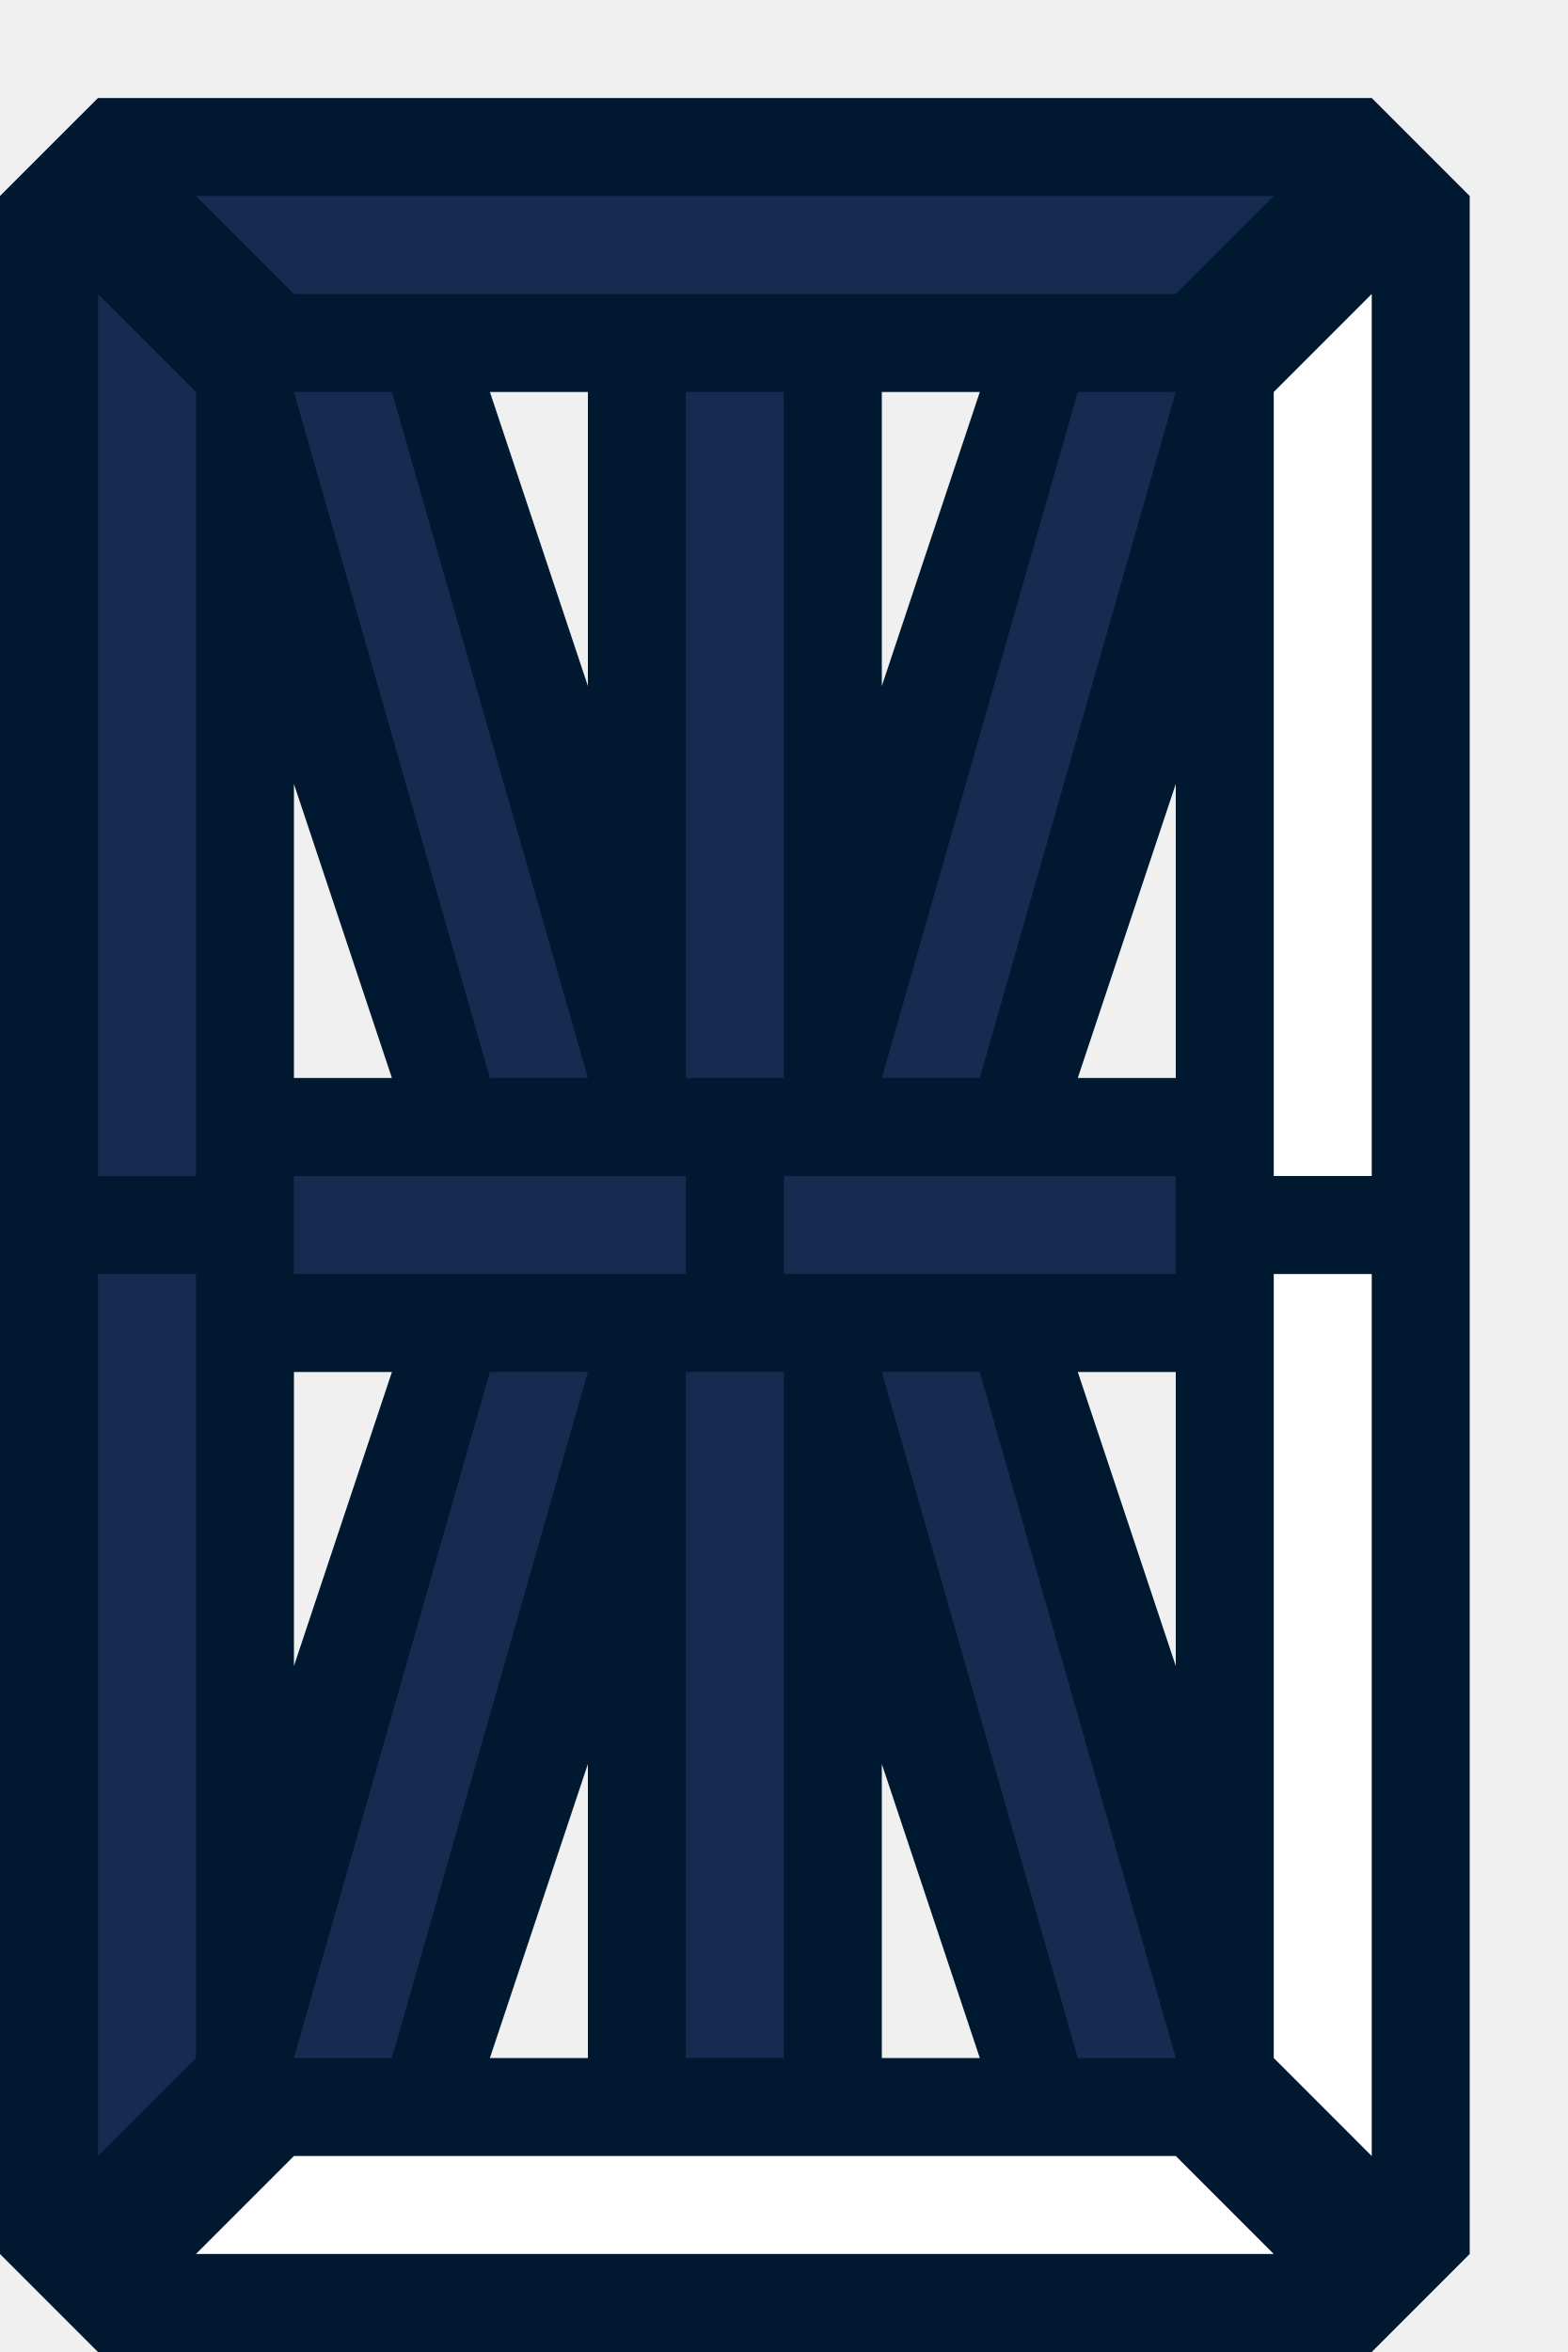
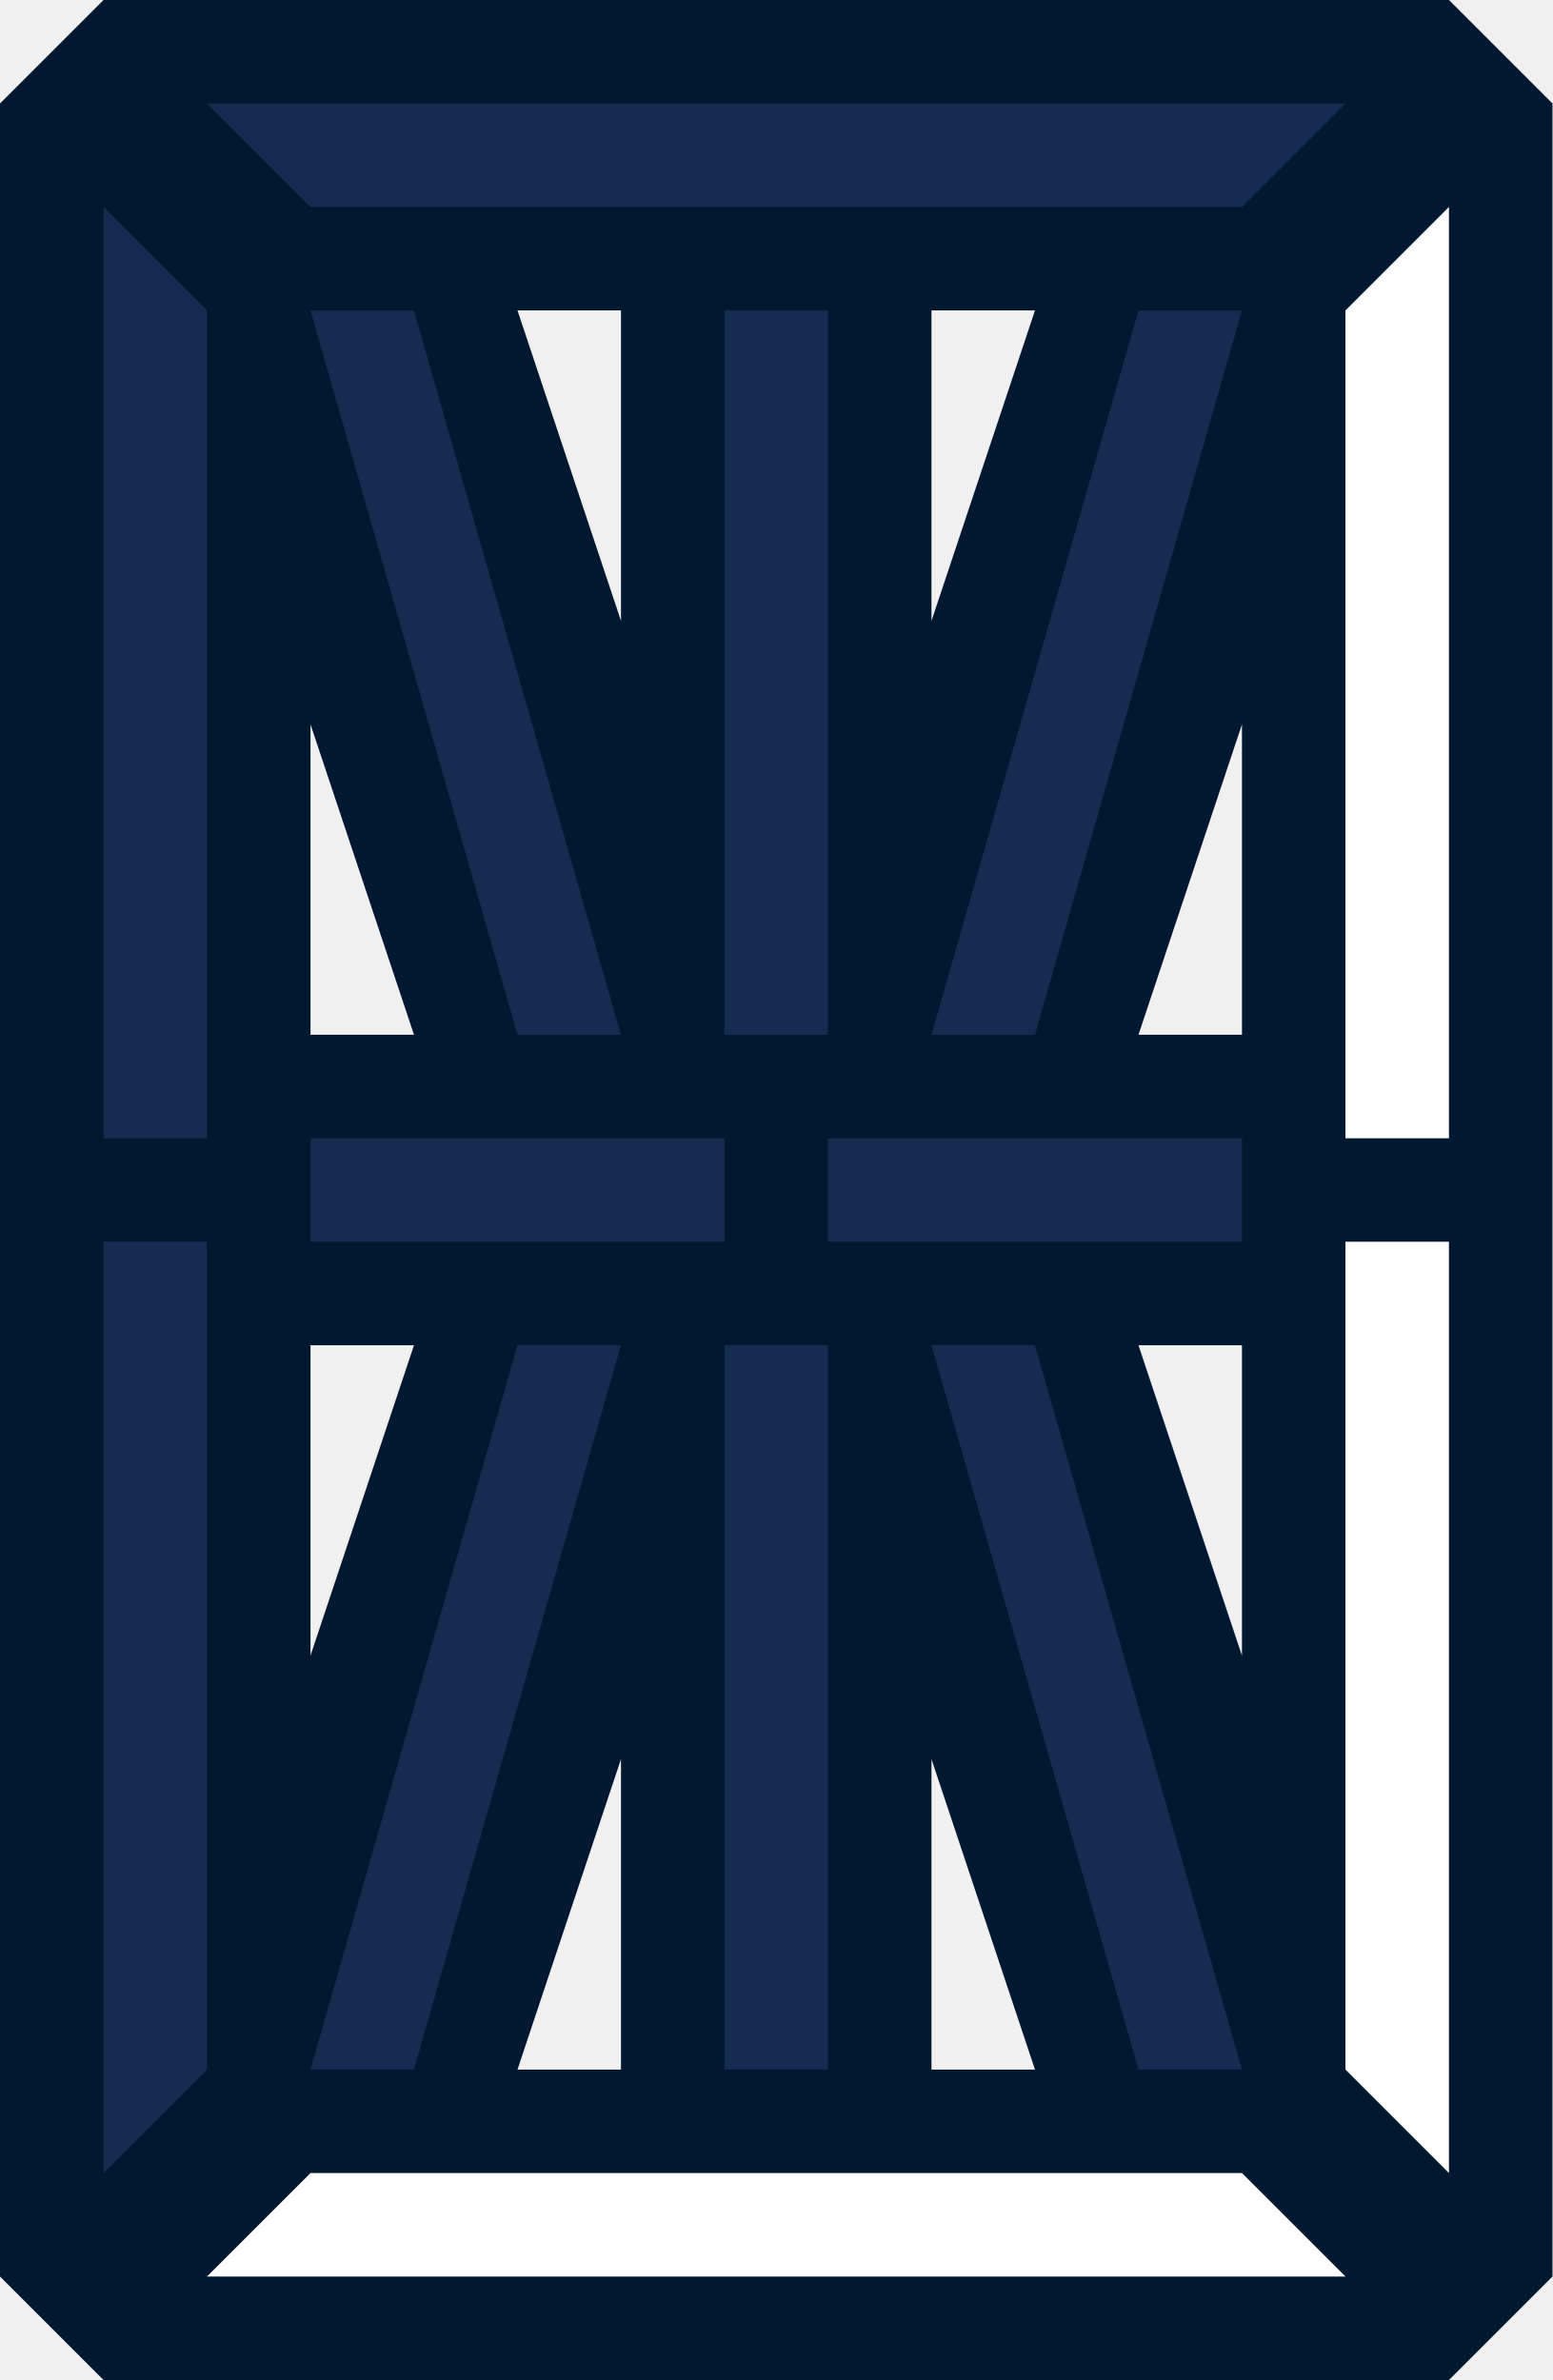
- <svg xmlns="http://www.w3.org/2000/svg" width="16" height="24" viewBox="0 0 16 24" version="1.1" id="svg8">
+ <svg xmlns="http://www.w3.org/2000/svg" width="15" height="23" viewBox="0 0 15 23" version="1.1" id="svg8">
  <defs id="defs2" />
-   <path style="fill:#001931;fill-opacity:1;stroke:none;stroke-opacity:1" d="M 1,1 0,2 v 21 l 1,1 h 13 l 1,-1 V 2 L 14,1 Z m 4,3 h 1 v 3 z m 4,0 h 1 L 9,7 Z M 3,8 4,11 H 3 Z m 9,0 v 3 h -1 z m -9,6 h 1 l -1,3 z m 8,0 h 1 v 3 z m -5,4 v 3 H 5 Z m 3,0 1,3 H 9 Z" id="path910" />
-   <path style="fill:#162b50;fill-opacity:1;stroke:none;stroke-opacity:1" d="m 2,2 1,1 h 9 l 1,-1 z" id="path826" />
-   <path style="fill:#162b50;fill-opacity:1;stroke:none;stroke-opacity:1" d="m 1,3 1,1 v 8 H 1 Z" id="path828" />
-   <rect style="fill:#162b50;fill-opacity:1;stroke:none;stroke-width:1;stroke-opacity:1" id="rect836" width="1" height="7" x="7" y="4" />
-   <rect style="fill:#162b50;fill-opacity:1;stroke:none;stroke-width:1;stroke-opacity:1" id="rect838" width="4" height="1" x="3" y="12" />
-   <path style="fill:#162b50;fill-opacity:1;stroke:none;stroke-opacity:1" d="m 9,11 2,-7 h 1 l -2,7 z" id="path840" />
-   <path style="fill:#162b50;fill-opacity:1;stroke:none;stroke-opacity:1" d="m 2,13 v 8 l -1,1 v -9 z" id="path844" />
-   <path style="fill:#ffffff;fill-opacity:1;stroke:none;stroke-opacity:1" d="m 2,23 1,-1 h 9 l 1,1 z" id="path846" />
-   <path style="fill:#ffffff;fill-opacity:1;stroke:none;stroke-opacity:1" d="m 13,21 1,1 v -9 h -1 z" id="path856" />
-   <path style="fill:#ffffff;fill-opacity:1;stroke:none;stroke-opacity:1" d="M 13,12 V 4 l 1,-1 v 9 z" id="path858" />
-   <rect style="fill:#162b50;fill-opacity:1;stroke:none;stroke-width:1;stroke-opacity:1" id="rect860" width="4" height="1" x="8" y="12" />
-   <rect style="fill:#162b50;fill-opacity:1;stroke:none;stroke-width:1;stroke-opacity:1" id="rect836-3" width="1" height="7" x="7" y="14" />
-   <path style="fill:#162b50;fill-opacity:1;stroke:none;stroke-opacity:1" d="M 6,11 4,4 H 3 l 2,7 z" id="path840-6" />
-   <path style="fill:#162b50;fill-opacity:1;stroke:none;stroke-opacity:1" d="m 9,14 2,7 h 1 l -2,-7 z" id="path840-7" />
-   <path style="fill:#162b50;fill-opacity:1;stroke:none;stroke-opacity:1" d="M 6,14 4,21 H 3 l 2,-7 z" id="path840-6-5" />
+   <path style="fill:#001931;fill-opacity:1;stroke:none;stroke-opacity:1" d="M 1,0 0,1 v 21 l 1,1 h 13 l 1,-1 V 1 L 14,0 Z m 4,3 h 1 v 3 z m 4,0 h 1 L 9,6 Z M 3,7 4,10 H 3 Z m 9,0 v 3 h -1 z m -9,6 h 1 l -1,3 z m 8,0 h 1 v 3 z m -5,4 v 3 H 5 Z m 3,0 1,3 H 9 Z" id="path910" />
+   <path style="fill:#162b50;fill-opacity:1;stroke:none;stroke-opacity:1" d="m 2,1 1,1 h 9 l 1,-1 z" id="path826" />
+   <path style="fill:#162b50;fill-opacity:1;stroke:none;stroke-opacity:1" d="m 1,2 1,1 v 8 H 1 Z" id="path828" />
+   <rect style="fill:#162b50;fill-opacity:1;stroke:none;stroke-width:1;stroke-opacity:1" id="rect836" width="1" height="7" x="7" y="3" />
+   <rect style="fill:#162b50;fill-opacity:1;stroke:none;stroke-width:1;stroke-opacity:1" id="rect838" width="4" height="1" x="3" y="11" />
+   <path style="fill:#162b50;fill-opacity:1;stroke:none;stroke-opacity:1" d="m 9,10 2,-7 h 1 l -2,7 z" id="path840" />
+   <path style="fill:#162b50;fill-opacity:1;stroke:none;stroke-opacity:1" d="m 2,12 v 8 l -1,1 v -9 z" id="path844" />
+   <path style="fill:#ffffff;fill-opacity:1;stroke:none;stroke-opacity:1" d="m 2,22 1,-1 h 9 l 1,1 z" id="path846" />
+   <path style="fill:#ffffff;fill-opacity:1;stroke:none;stroke-opacity:1" d="m 13,20 1,1 v -9 h -1 z" id="path856" />
+   <path style="fill:#ffffff;fill-opacity:1;stroke:none;stroke-opacity:1" d="M 13,11 V 3 l 1,-1 v 9 z" id="path858" />
+   <rect style="fill:#162b50;fill-opacity:1;stroke:none;stroke-width:1;stroke-opacity:1" id="rect860" width="4" height="1" x="8" y="11" />
+   <rect style="fill:#162b50;fill-opacity:1;stroke:none;stroke-width:1;stroke-opacity:1" id="rect836-3" width="1" height="7" x="7" y="13" />
+   <path style="fill:#162b50;fill-opacity:1;stroke:none;stroke-opacity:1" d="M 6,10 4,3 H 3 l 2,7 z" id="path840-6" />
+   <path style="fill:#162b50;fill-opacity:1;stroke:none;stroke-opacity:1" d="m 9,13 2,7 h 1 l -2,-7 z" id="path840-7" />
+   <path style="fill:#162b50;fill-opacity:1;stroke:none;stroke-opacity:1" d="M 6,13 4,20 H 3 l 2,-7 z" id="path840-6-5" />
</svg>
